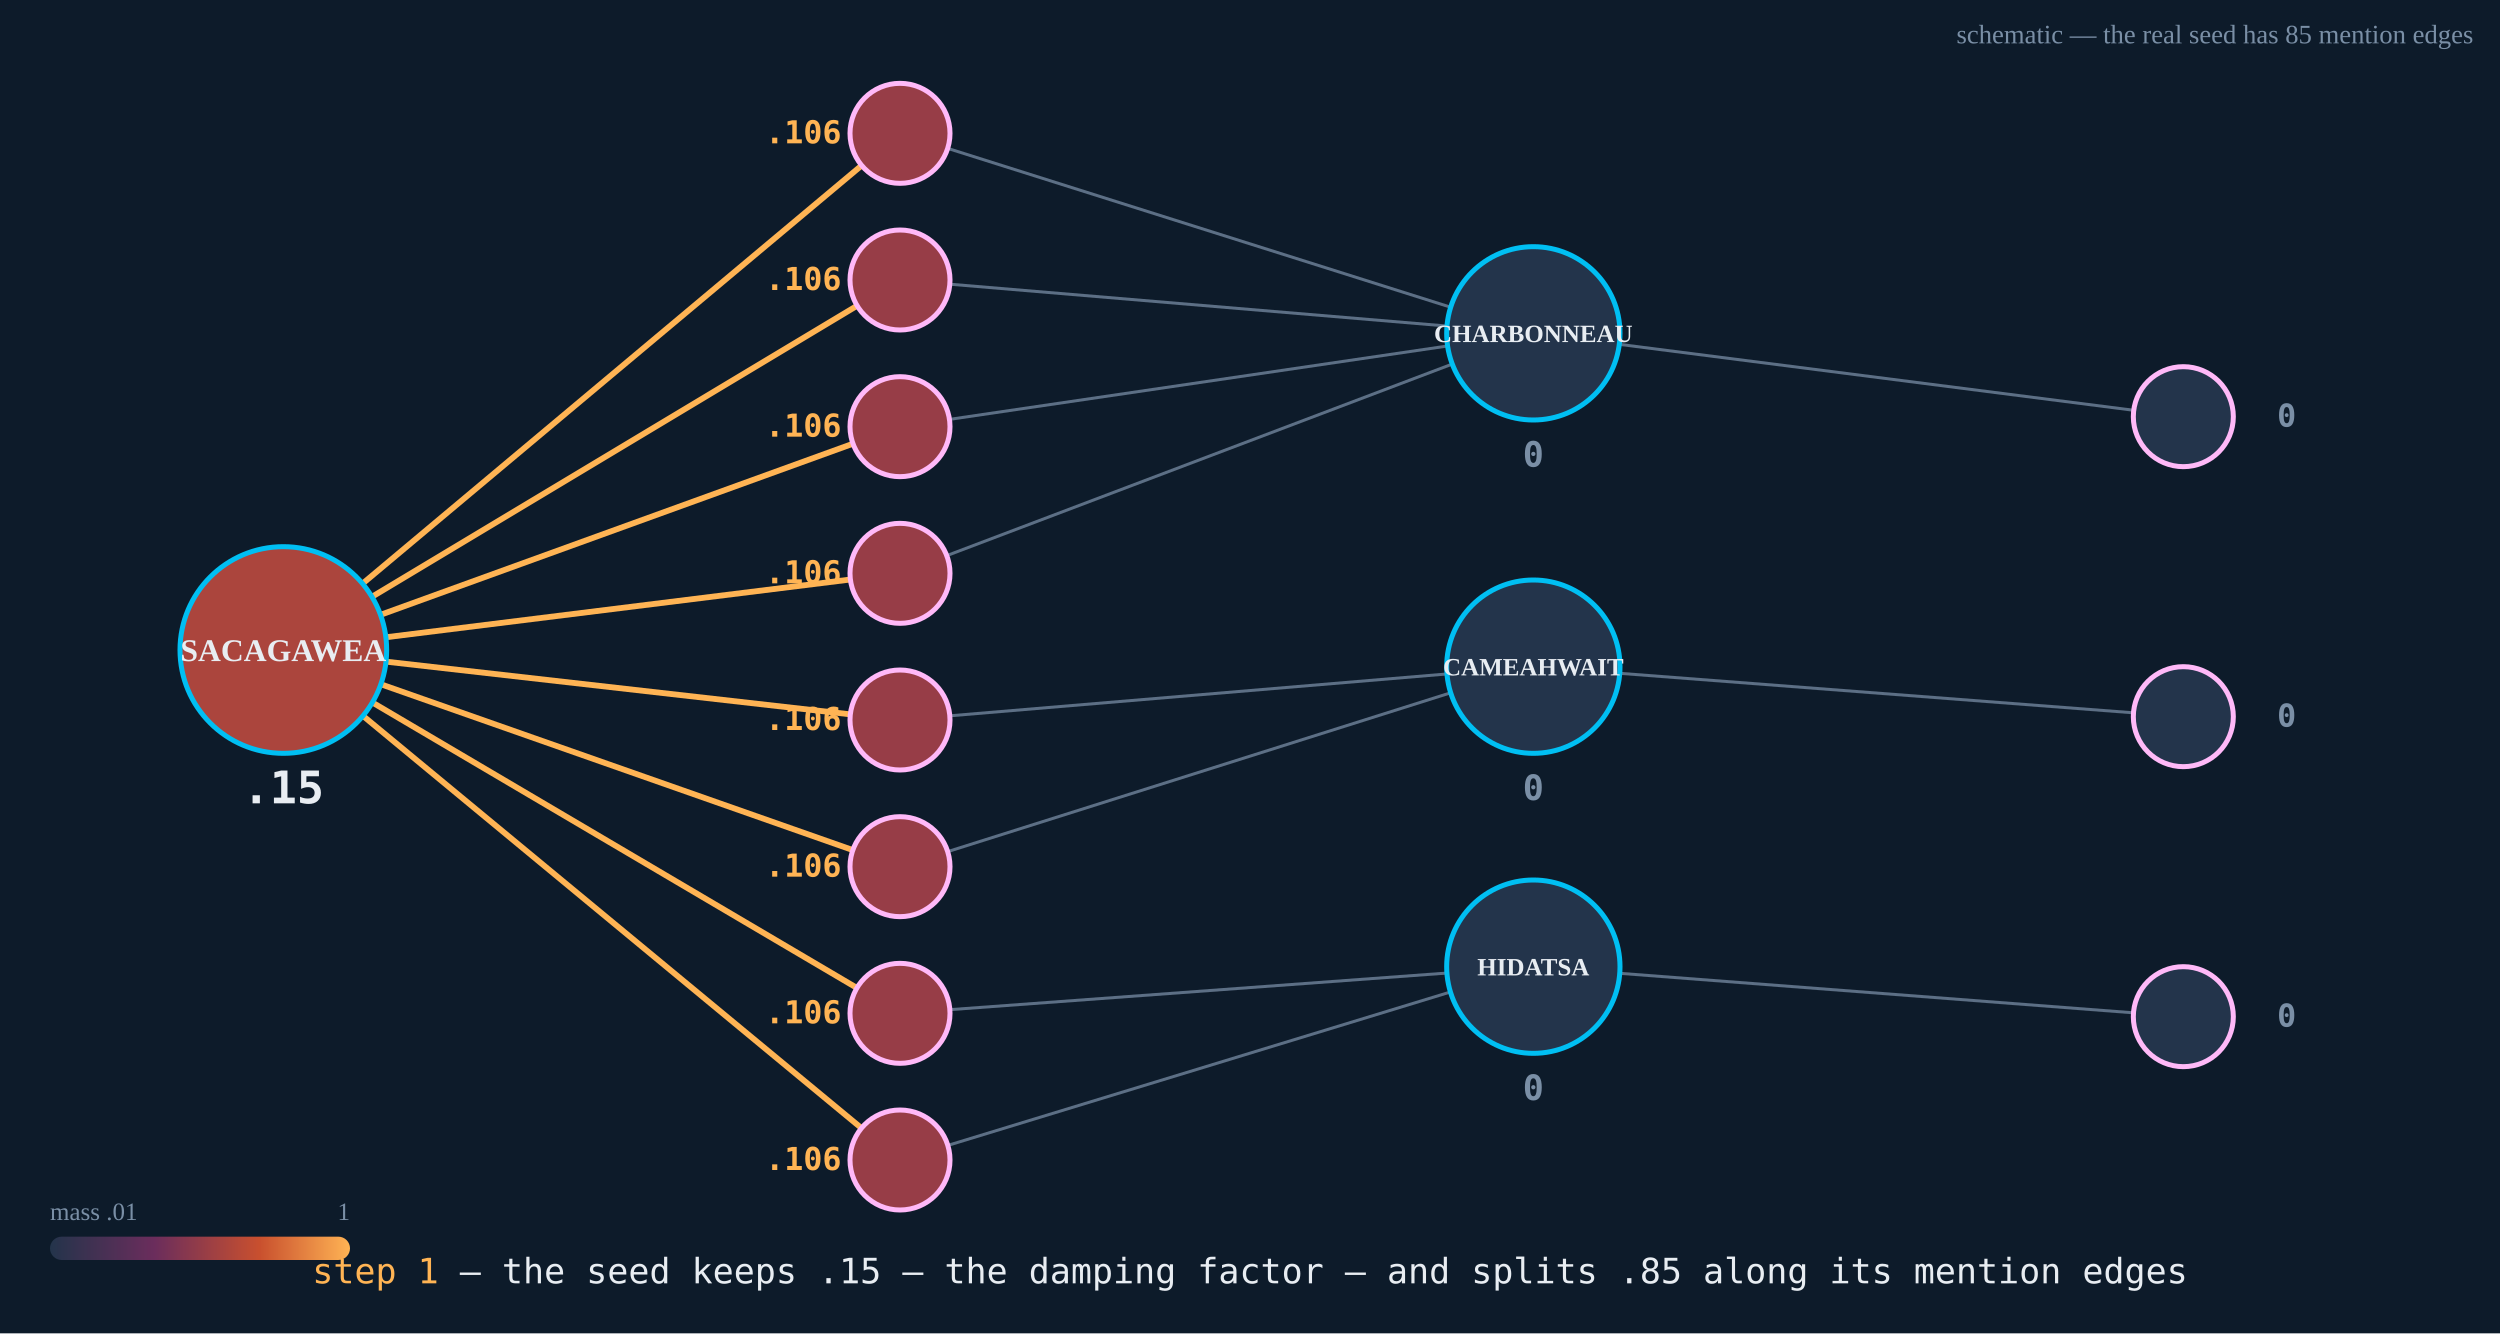
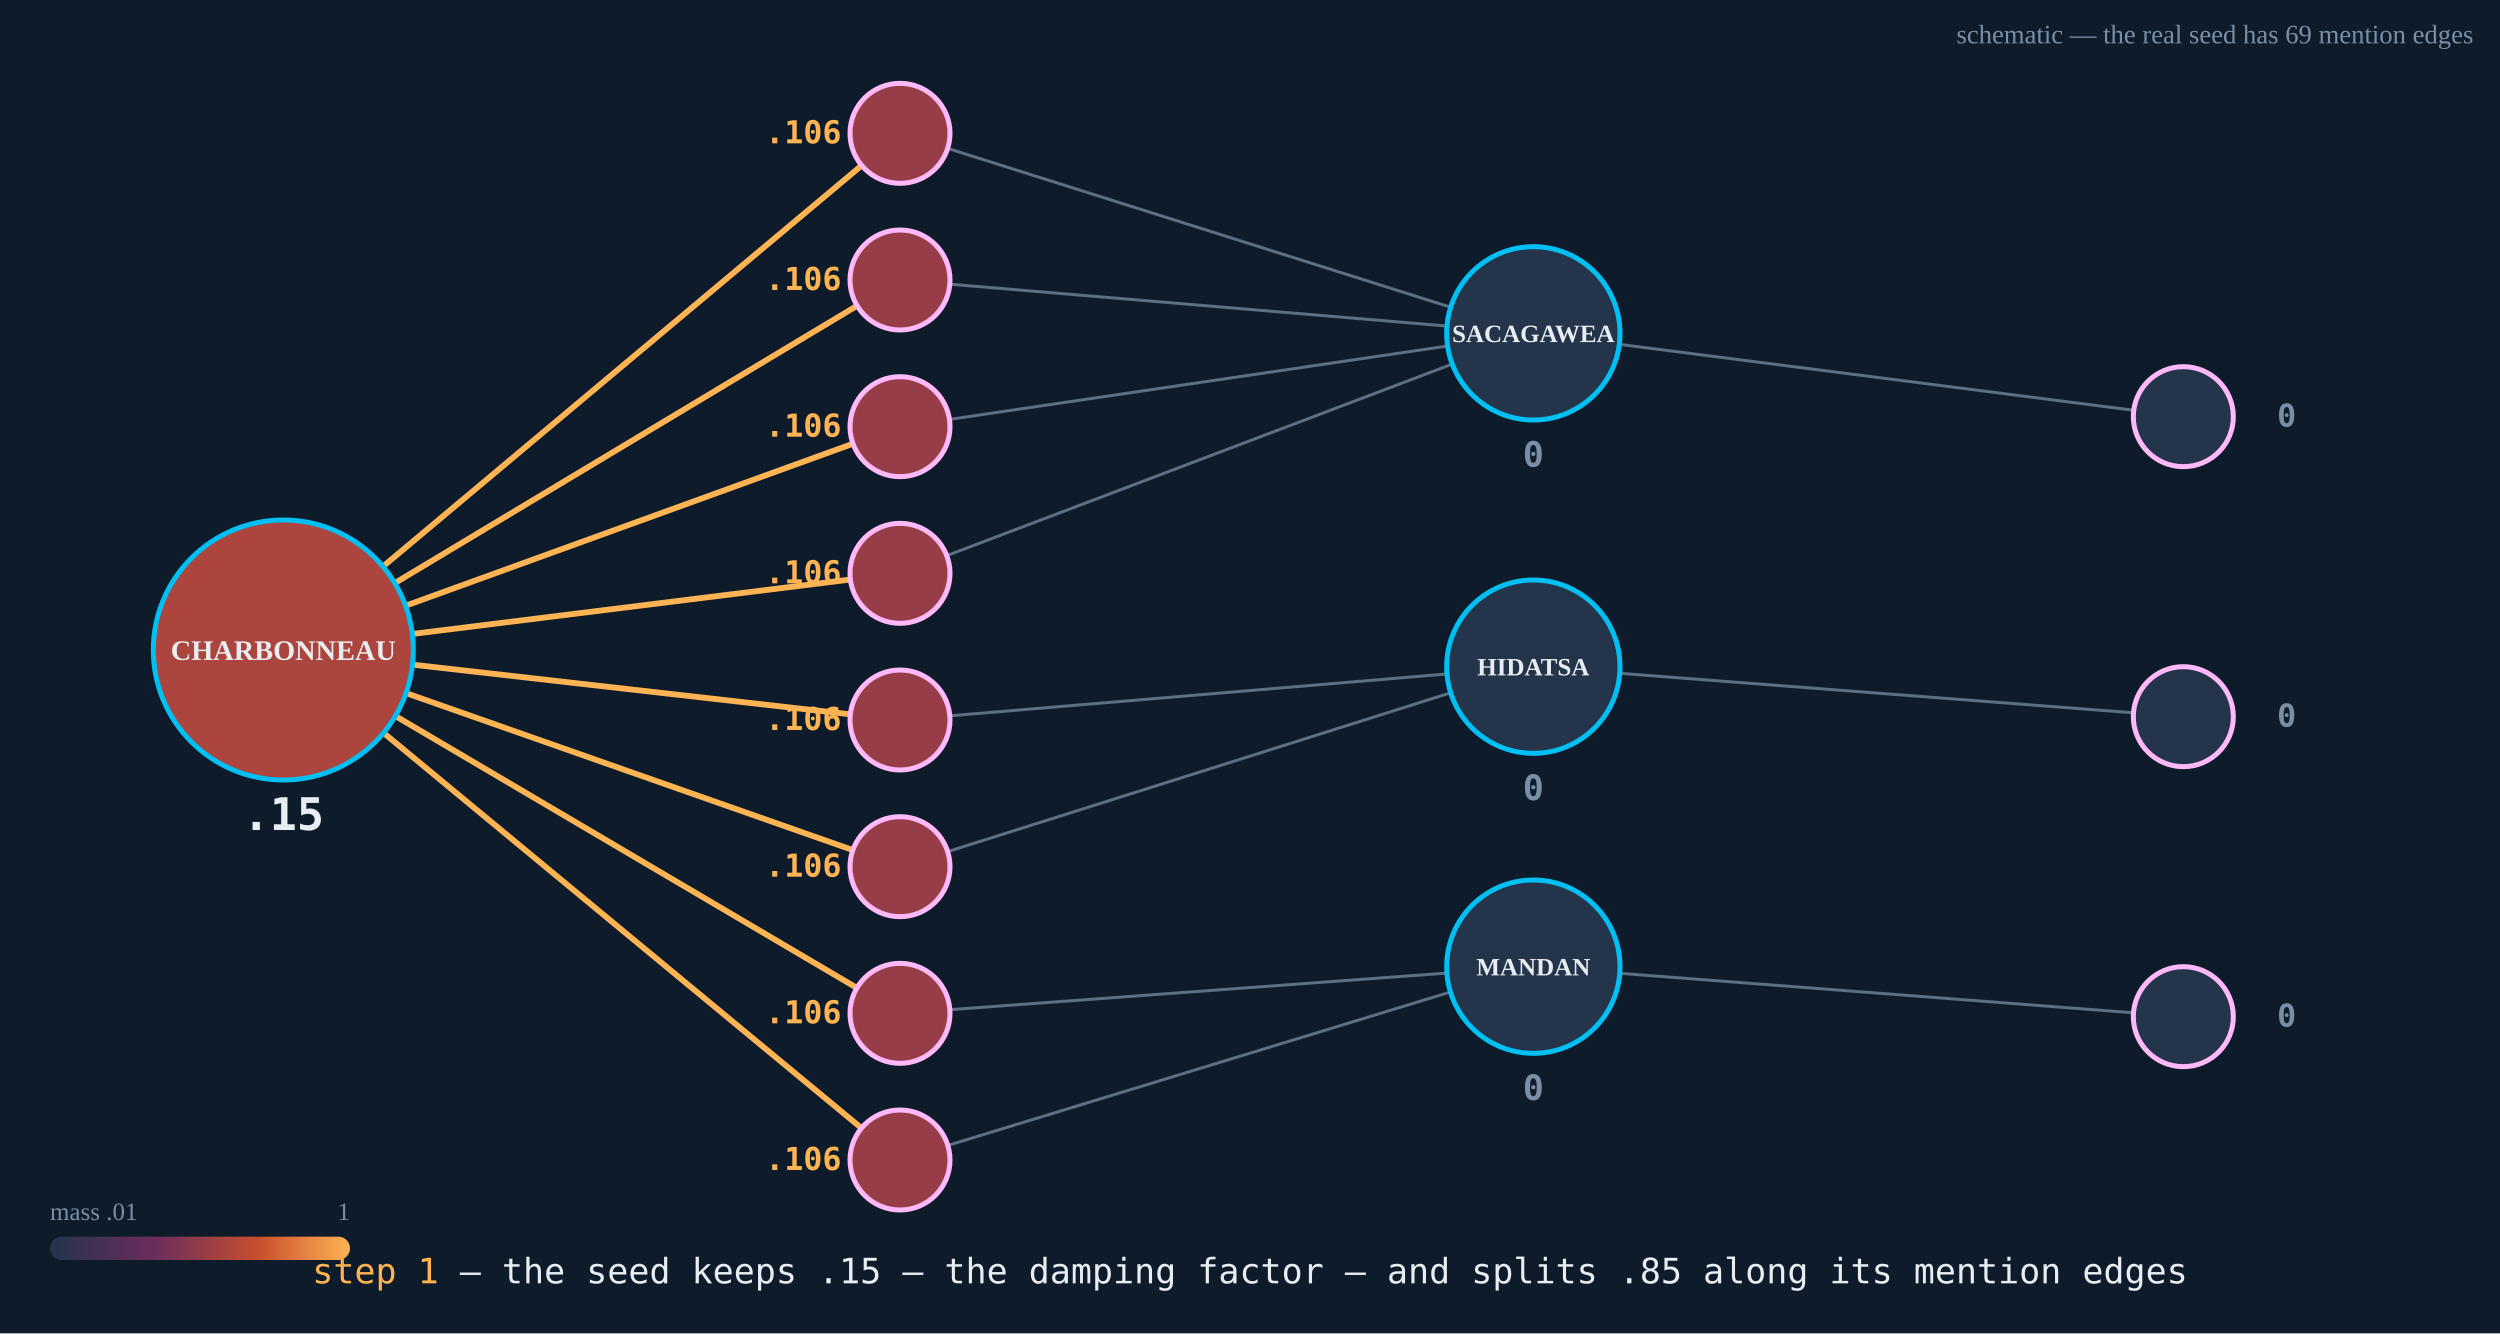
<svg xmlns="http://www.w3.org/2000/svg" viewBox="0 0 1500 800">
  <rect width="100%" height="100%" fill="#0D1B2A" />
  <defs>
    <linearGradient id="heat" x1="0" y1="0" x2="1" y2="0">
      <stop offset="0%" stop-color="#23344b" />
      <stop offset="5%" stop-color="#2d334d" />
      <stop offset="10%" stop-color="#383250" />
      <stop offset="15%" stop-color="#423152" />
      <stop offset="20%" stop-color="#4c3055" />
      <stop offset="25%" stop-color="#562f57" />
      <stop offset="30%" stop-color="#612e5a" />
      <stop offset="35%" stop-color="#6b2d5c" />
      <stop offset="40%" stop-color="#783255" />
      <stop offset="45%" stop-color="#86374f" />
      <stop offset="50%" stop-color="#933c48" />
      <stop offset="55%" stop-color="#a14142" />
      <stop offset="60%" stop-color="#ae463b" />
      <stop offset="65%" stop-color="#bc4b35" />
      <stop offset="70%" stop-color="#c9502e" />
      <stop offset="75%" stop-color="#d26134" />
      <stop offset="80%" stop-color="#db713b" />
      <stop offset="85%" stop-color="#e48241" />
      <stop offset="90%" stop-color="#ed9347" />
      <stop offset="95%" stop-color="#f6a34e" />
      <stop offset="100%" stop-color="#ffb454" />
    </linearGradient>
  </defs>
  <rect x="30" y="742" width="180" height="14" rx="7" fill="url(#heat)" />
  <text x="30" y="732" font-size="15" fill="#7A8FA6">mass  .01</text>
  <text x="210" y="732" text-anchor="end" font-size="15" fill="#7A8FA6">1</text>
  <line x1="170" y1="390" x2="540" y2="80" stroke="#FFB454" stroke-width="3.5" />
  <line x1="170" y1="390" x2="540" y2="168" stroke="#FFB454" stroke-width="3.5" />
  <line x1="170" y1="390" x2="540" y2="256" stroke="#FFB454" stroke-width="3.5" />
  <line x1="170" y1="390" x2="540" y2="344" stroke="#FFB454" stroke-width="3.5" />
  <line x1="170" y1="390" x2="540" y2="432" stroke="#FFB454" stroke-width="3.5" />
  <line x1="170" y1="390" x2="540" y2="520" stroke="#FFB454" stroke-width="3.5" />
  <line x1="170" y1="390" x2="540" y2="608" stroke="#FFB454" stroke-width="3.5" />
  <line x1="170" y1="390" x2="540" y2="696" stroke="#FFB454" stroke-width="3.5" />
  <line x1="540" y1="80" x2="920" y2="200" stroke="#5c6f85" stroke-width="1.8" />
  <line x1="540" y1="168" x2="920" y2="200" stroke="#5c6f85" stroke-width="1.8" />
  <line x1="540" y1="256" x2="920" y2="200" stroke="#5c6f85" stroke-width="1.8" />
  <line x1="540" y1="344" x2="920" y2="200" stroke="#5c6f85" stroke-width="1.8" />
  <line x1="540" y1="432" x2="920" y2="400" stroke="#5c6f85" stroke-width="1.8" />
  <line x1="540" y1="520" x2="920" y2="400" stroke="#5c6f85" stroke-width="1.8" />
  <line x1="540" y1="608" x2="920" y2="580" stroke="#5c6f85" stroke-width="1.8" />
  <line x1="540" y1="696" x2="920" y2="580" stroke="#5c6f85" stroke-width="1.8" />
  <line x1="920" y1="200" x2="1310" y2="250" stroke="#5c6f85" stroke-width="1.8" />
  <line x1="920" y1="400" x2="1310" y2="430" stroke="#5c6f85" stroke-width="1.8" />
  <line x1="920" y1="580" x2="1310" y2="610" stroke="#5c6f85" stroke-width="1.8" />
-   <circle cx="170" cy="390" r="62" fill="#ab453d" stroke="#00bff3" stroke-width="3" />
-   <text x="170" y="396.65" text-anchor="middle" font-size="19" font-weight="bold" fill="#E8EDF2">SACAGAWEA</text>
+   <circle cx="170" cy="390" r="78" fill="#ab453d" stroke="#00bff3" stroke-width="3" />
+   <text x="170" y="395.95" text-anchor="middle" font-size="17" font-weight="bold" fill="#E8EDF2">CHARBONNEAU</text>
  <circle cx="540" cy="80" r="30" fill="#973d47" stroke="#ffb9f8" stroke-width="3" />
  <circle cx="540" cy="168" r="30" fill="#973d47" stroke="#ffb9f8" stroke-width="3" />
  <circle cx="540" cy="256" r="30" fill="#973d47" stroke="#ffb9f8" stroke-width="3" />
  <circle cx="540" cy="344" r="30" fill="#973d47" stroke="#ffb9f8" stroke-width="3" />
  <circle cx="540" cy="432" r="30" fill="#973d47" stroke="#ffb9f8" stroke-width="3" />
  <circle cx="540" cy="520" r="30" fill="#973d47" stroke="#ffb9f8" stroke-width="3" />
  <circle cx="540" cy="608" r="30" fill="#973d47" stroke="#ffb9f8" stroke-width="3" />
  <circle cx="540" cy="696" r="30" fill="#973d47" stroke="#ffb9f8" stroke-width="3" />
  <circle cx="920" cy="200" r="52" fill="#23344b" stroke="#00bff3" stroke-width="3" />
-   <text x="920" y="205.25" text-anchor="middle" font-size="15" font-weight="bold" fill="#E8EDF2">CHARBONNEAU</text>
+   <text x="920" y="205.25" text-anchor="middle" font-size="15" font-weight="bold" fill="#E8EDF2">SACAGAWEA</text>
  <circle cx="920" cy="400" r="52" fill="#23344b" stroke="#00bff3" stroke-width="3" />
-   <text x="920" y="405.25" text-anchor="middle" font-size="15" font-weight="bold" fill="#E8EDF2">CAMEAHWAIT</text>
+   <text x="920" y="405.25" text-anchor="middle" font-size="15" font-weight="bold" fill="#E8EDF2">HIDATSA</text>
  <circle cx="920" cy="580" r="52" fill="#23344b" stroke="#00bff3" stroke-width="3" />
-   <text x="920" y="585.25" text-anchor="middle" font-size="15" font-weight="bold" fill="#E8EDF2">HIDATSA</text>
+   <text x="920" y="585.25" text-anchor="middle" font-size="15" font-weight="bold" fill="#E8EDF2">MANDAN</text>
  <circle cx="1310" cy="250" r="30" fill="#23344b" stroke="#ffb9f8" stroke-width="3" />
  <circle cx="1310" cy="430" r="30" fill="#23344b" stroke="#ffb9f8" stroke-width="3" />
  <circle cx="1310" cy="610" r="30" fill="#23344b" stroke="#ffb9f8" stroke-width="3" />
-   <text x="170" y="482" text-anchor="middle" font-family="Menlo, Consolas, monospace" font-size="27" font-weight="bold" fill="#E8EDF2">.15</text>
+   <text x="170" y="498" text-anchor="middle" font-family="Menlo, Consolas, monospace" font-size="27" font-weight="bold" fill="#E8EDF2">.15</text>
  <text x="482" y="86" text-anchor="middle" font-family="Menlo, Consolas, monospace" font-size="19" font-weight="bold" fill="#FFB454">.106</text>
  <text x="482" y="174" text-anchor="middle" font-family="Menlo, Consolas, monospace" font-size="19" font-weight="bold" fill="#FFB454">.106</text>
  <text x="482" y="262" text-anchor="middle" font-family="Menlo, Consolas, monospace" font-size="19" font-weight="bold" fill="#FFB454">.106</text>
  <text x="482" y="350" text-anchor="middle" font-family="Menlo, Consolas, monospace" font-size="19" font-weight="bold" fill="#FFB454">.106</text>
  <text x="482" y="438" text-anchor="middle" font-family="Menlo, Consolas, monospace" font-size="19" font-weight="bold" fill="#FFB454">.106</text>
  <text x="482" y="526" text-anchor="middle" font-family="Menlo, Consolas, monospace" font-size="19" font-weight="bold" fill="#FFB454">.106</text>
  <text x="482" y="614" text-anchor="middle" font-family="Menlo, Consolas, monospace" font-size="19" font-weight="bold" fill="#FFB454">.106</text>
  <text x="482" y="702" text-anchor="middle" font-family="Menlo, Consolas, monospace" font-size="19" font-weight="bold" fill="#FFB454">.106</text>
  <text x="920" y="280" text-anchor="middle" font-family="Menlo, Consolas, monospace" font-size="21" font-weight="bold" fill="#7A8FA6">0</text>
  <text x="920" y="480" text-anchor="middle" font-family="Menlo, Consolas, monospace" font-size="21" font-weight="bold" fill="#7A8FA6">0</text>
  <text x="920" y="660" text-anchor="middle" font-family="Menlo, Consolas, monospace" font-size="21" font-weight="bold" fill="#7A8FA6">0</text>
  <text x="1372" y="256" text-anchor="middle" font-family="Menlo, Consolas, monospace" font-size="19" font-weight="bold" fill="#7A8FA6">0</text>
  <text x="1372" y="436" text-anchor="middle" font-family="Menlo, Consolas, monospace" font-size="19" font-weight="bold" fill="#7A8FA6">0</text>
  <text x="1372" y="616" text-anchor="middle" font-family="Menlo, Consolas, monospace" font-size="19" font-weight="bold" fill="#7A8FA6">0</text>
  <text x="750.0" y="770" text-anchor="middle" font-family="Menlo, Consolas, monospace" font-size="21" fill="#E8EDF2">
    <tspan fill="#FFB454">step 1</tspan> — the seed keeps .15 — the damping factor — and splits .85 along its mention edges</text>
-   <text x="1484" y="26" text-anchor="end" font-size="16" fill="#7A8FA6">schematic — the real seed has 85 mention edges</text>
+   <text x="1484" y="26" text-anchor="end" font-size="16" fill="#7A8FA6">schematic — the real seed has 69 mention edges</text>
</svg>
